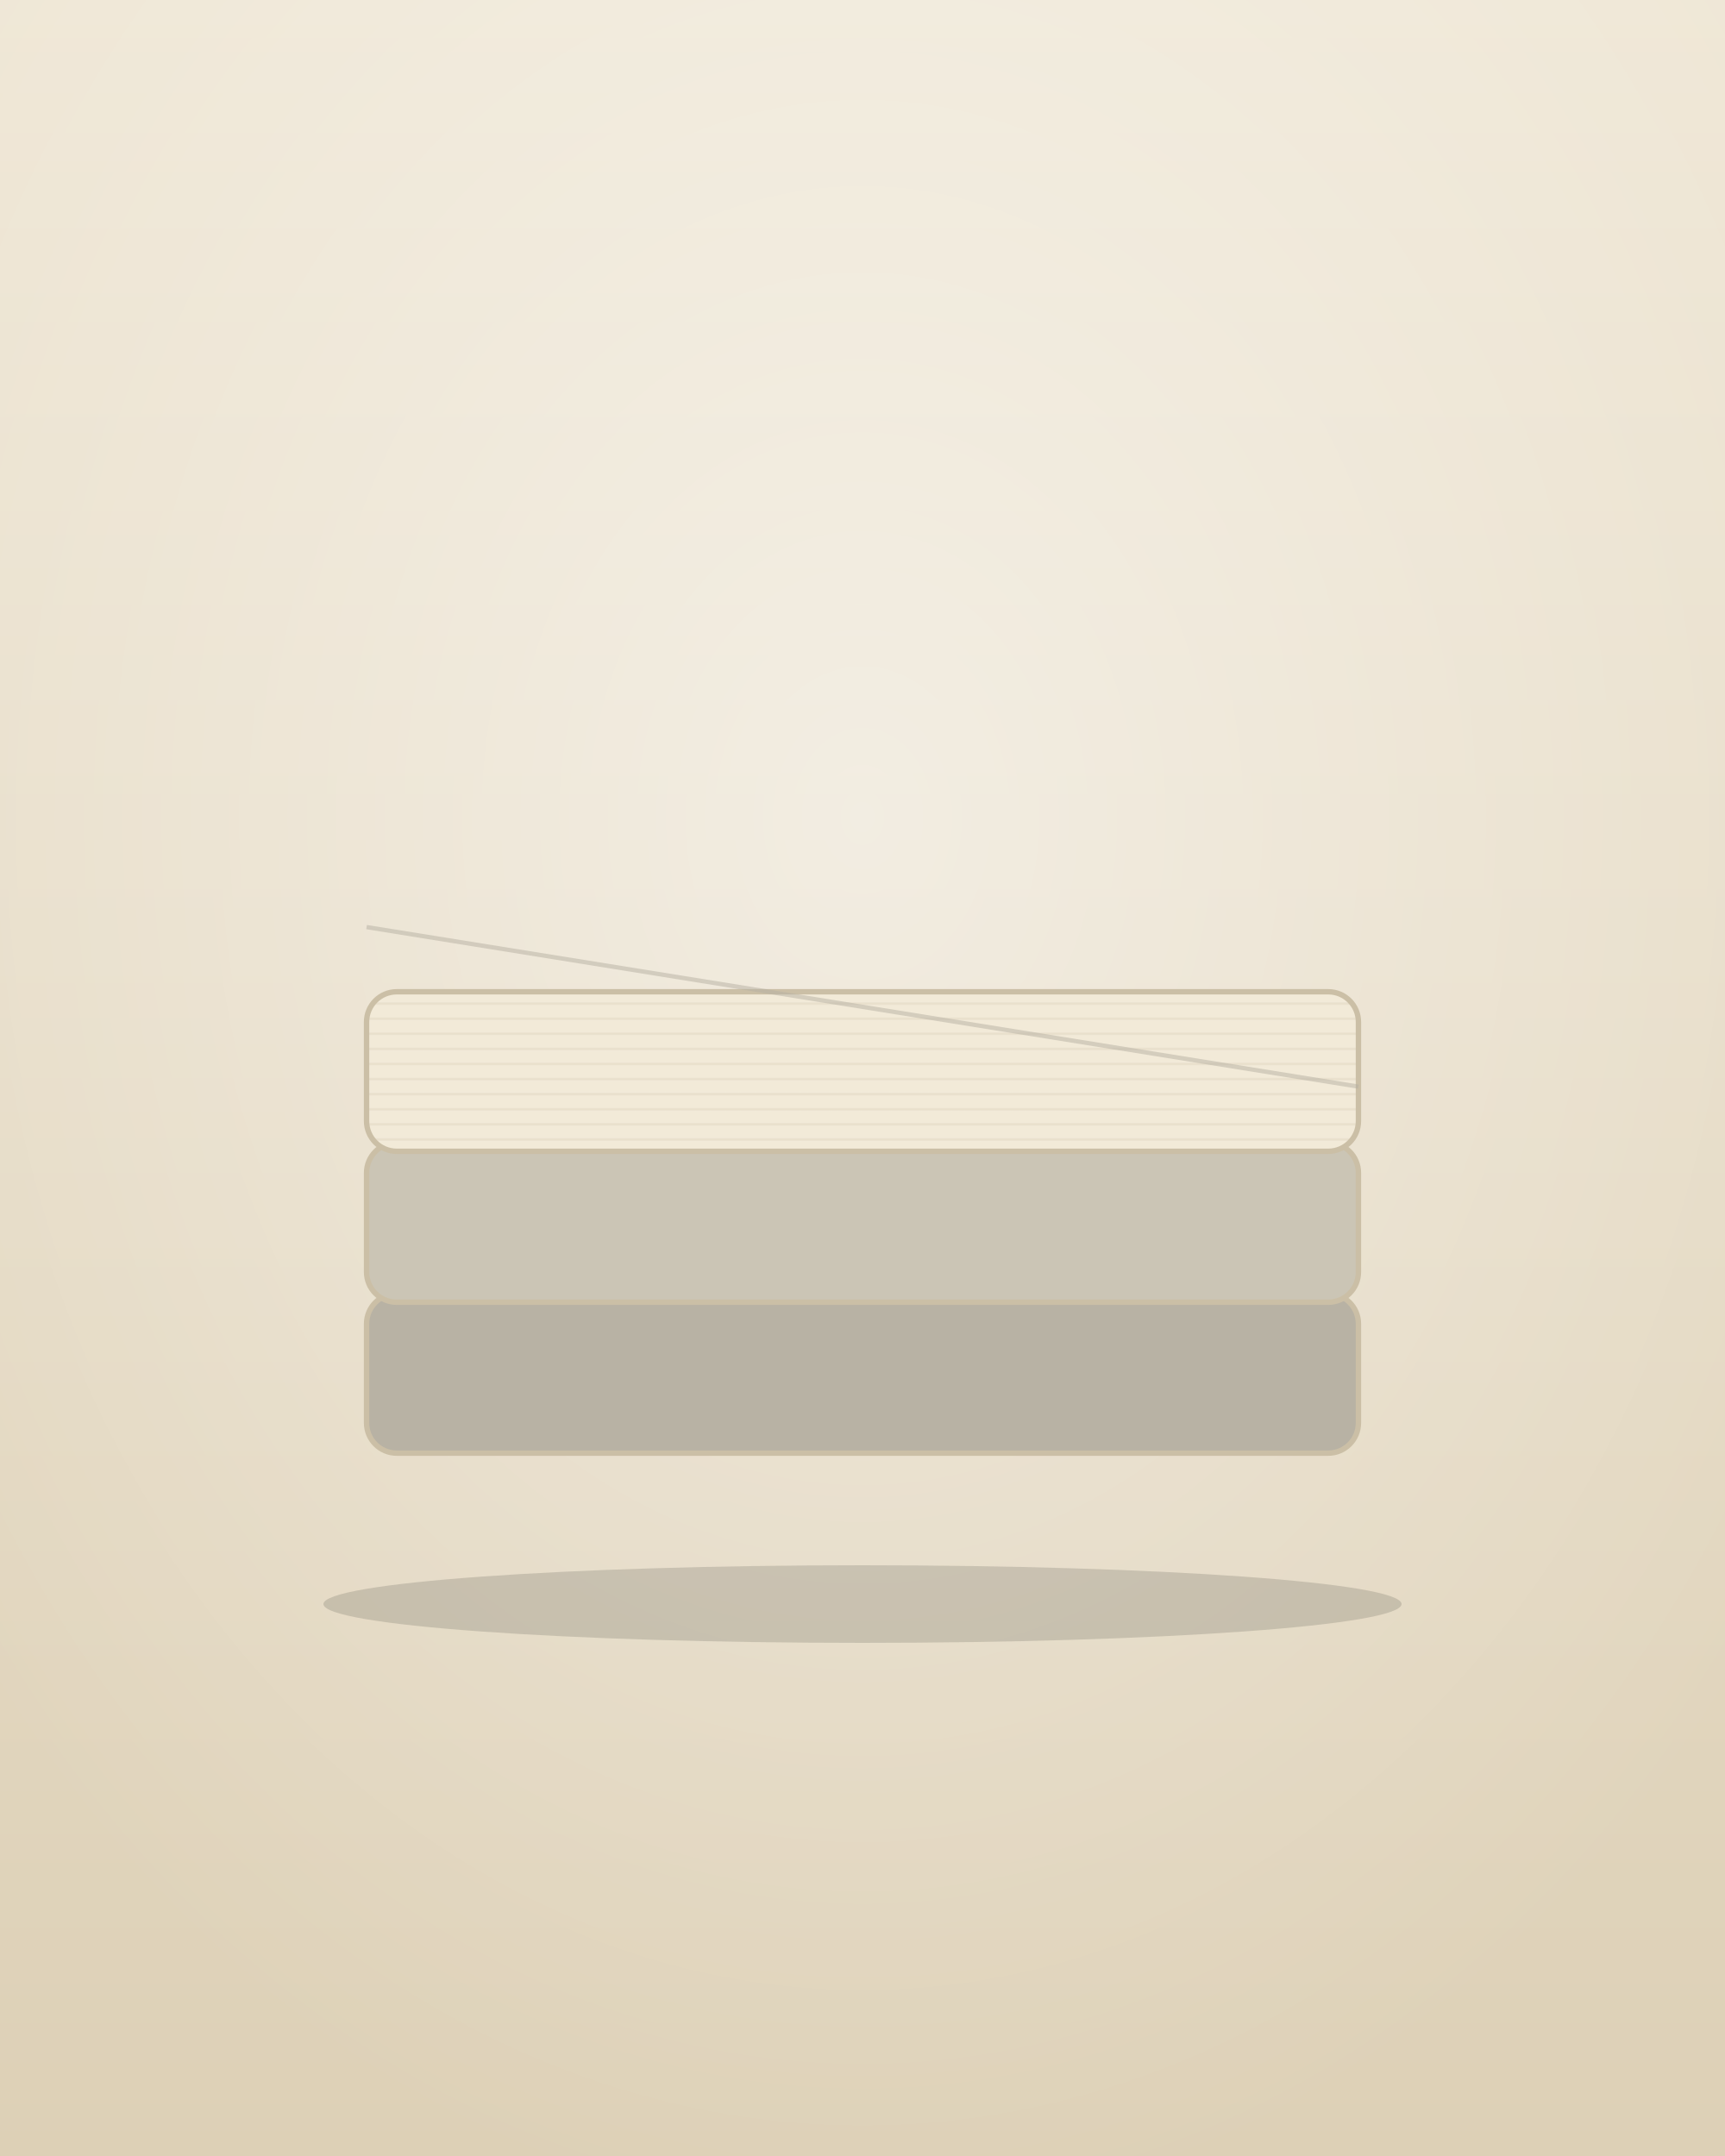
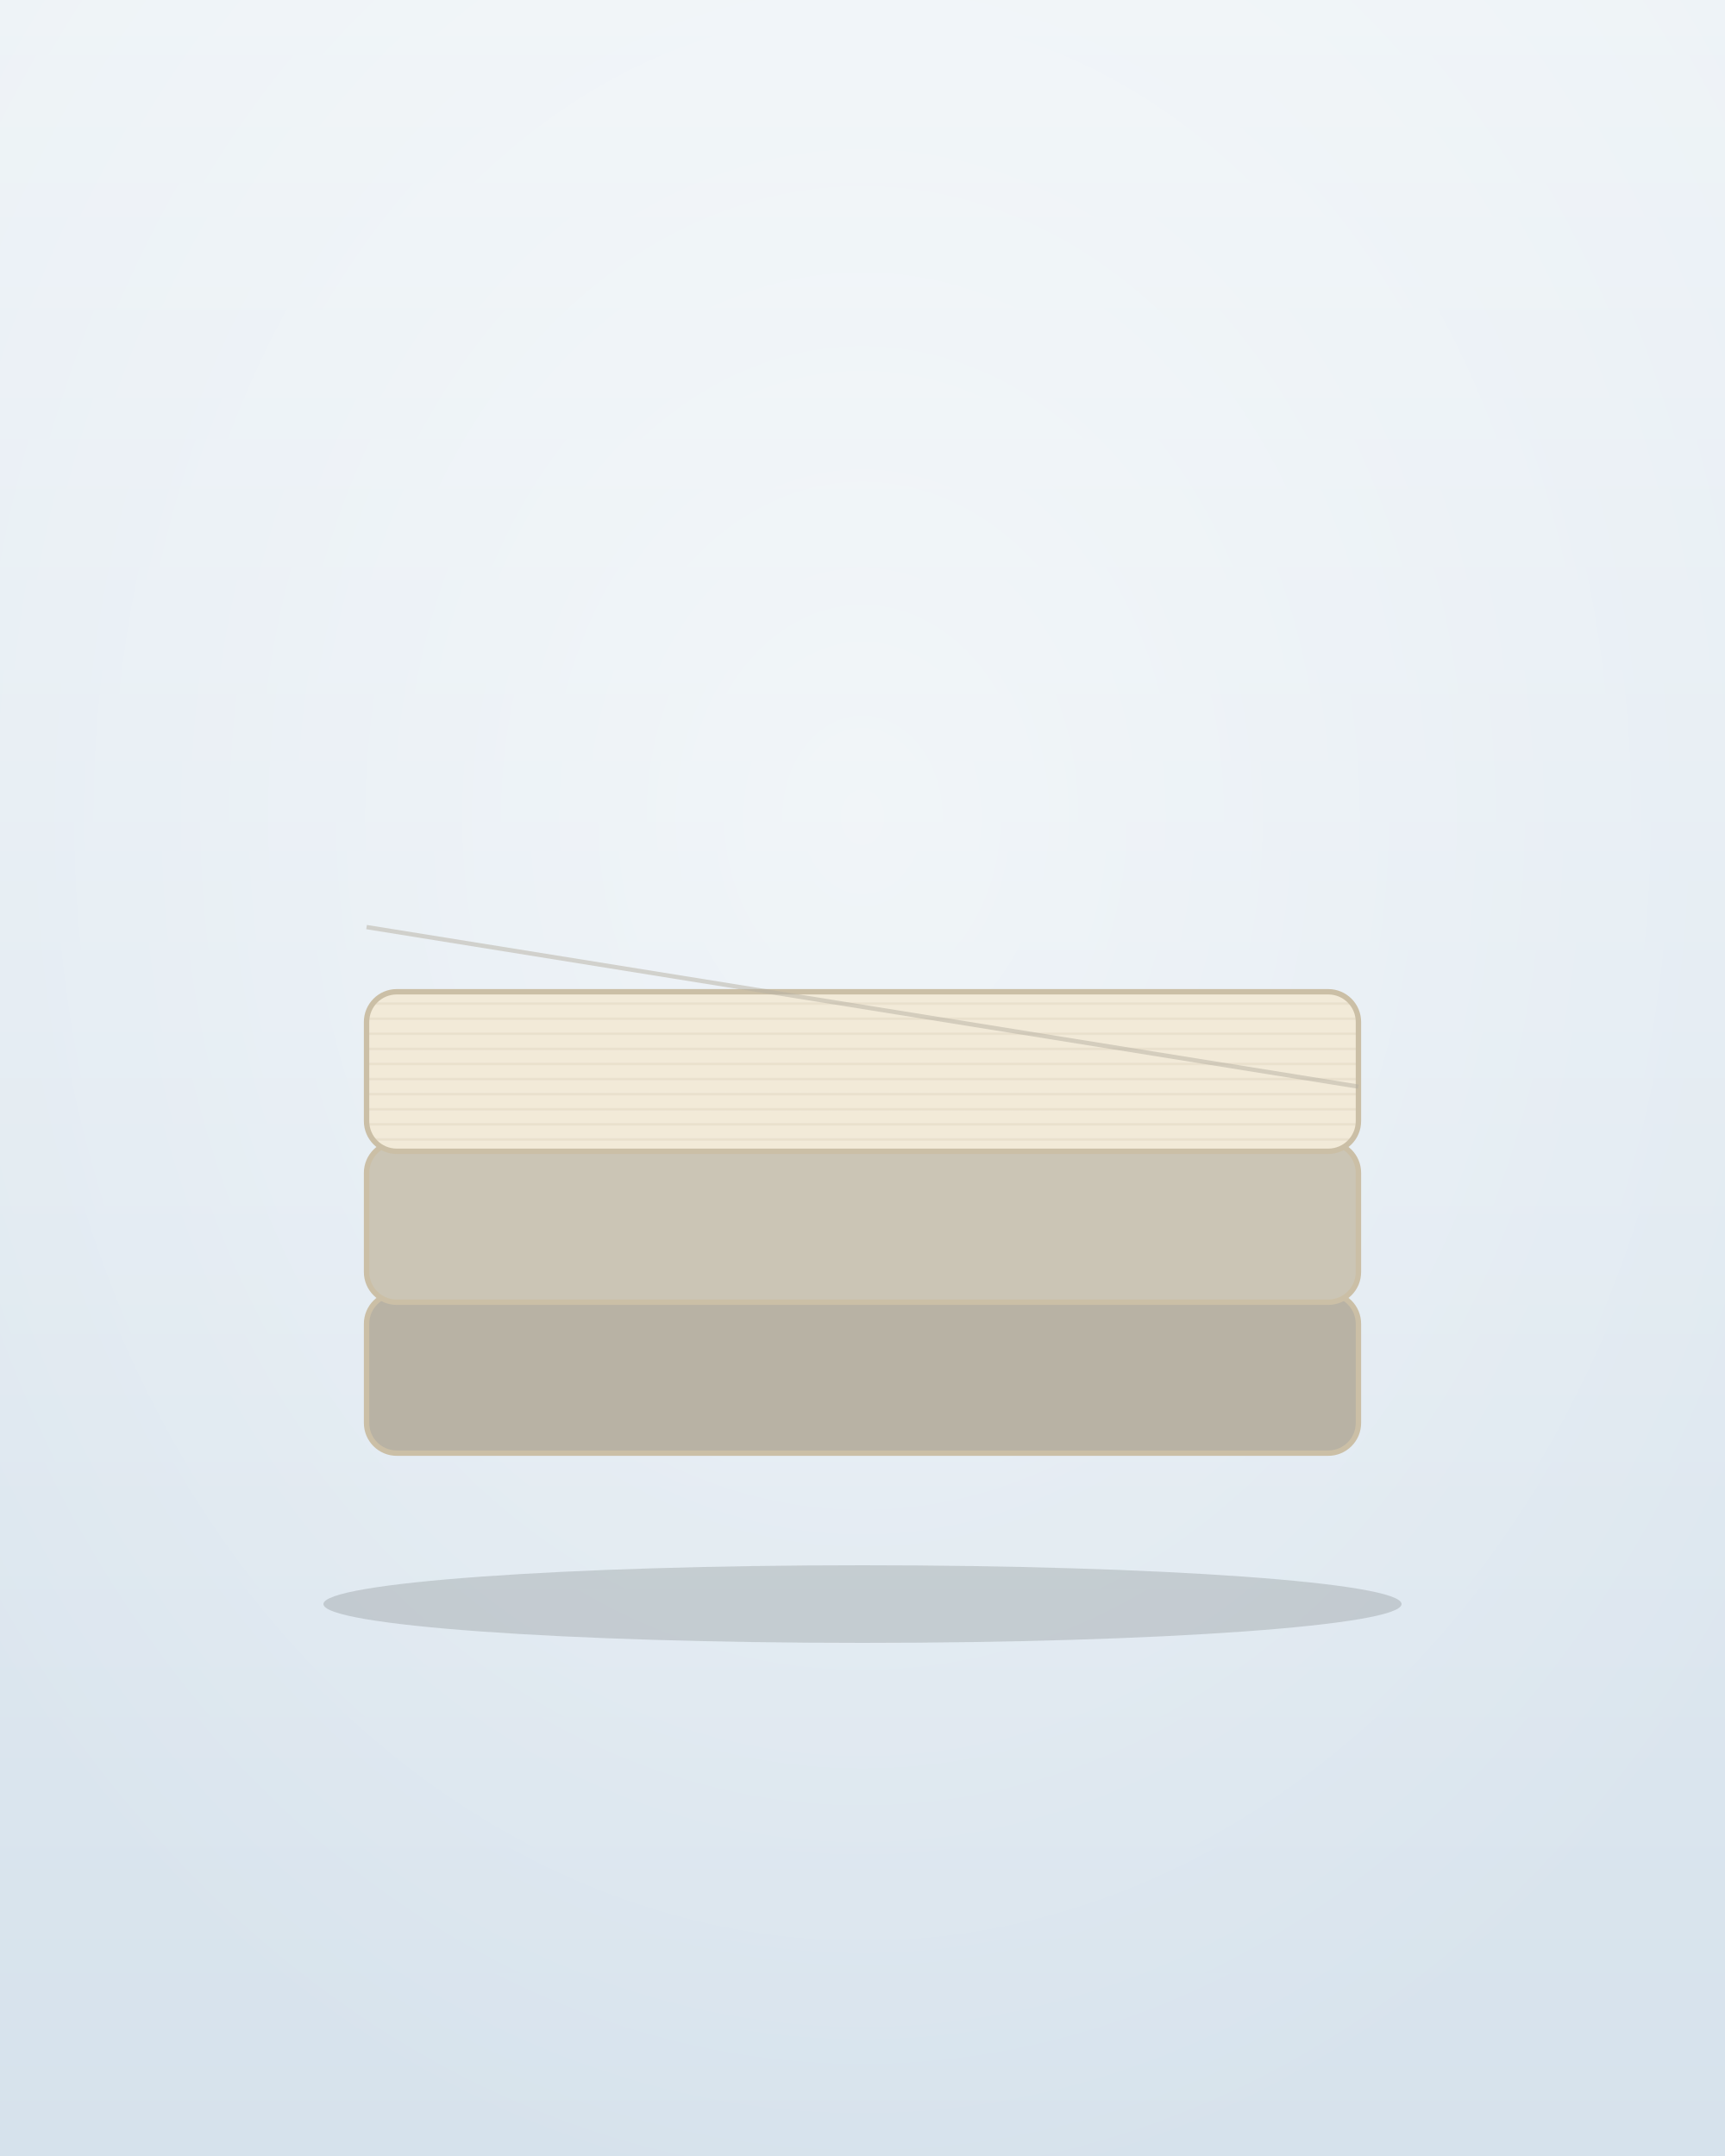
<svg xmlns="http://www.w3.org/2000/svg" viewBox="0 0 800 1000" width="800" height="1000">
  <defs>
    <linearGradient id="bg" x1="0" y1="0" x2="0" y2="1">
-       <stop offset="0" stop-color="#efe7d6" />
-       <stop offset="1" stop-color="#ddd0b6" />
+       <stop offset="0" stop-color="#eef3f7" />
+       <stop offset="1" stop-color="#d6e2ec" />
    </linearGradient>
    <radialGradient id="bg-glow" cx="0.5" cy="0.38" r="0.65">
      <stop offset="0" stop-color="#fff" stop-opacity="0.45" />
      <stop offset="1" stop-color="#fff" stop-opacity="0" />
    </radialGradient>
    <linearGradient id="p-sh" x1="0" y1="0" x2="1" y2="0">
      <stop offset="0" stop-color="#000" stop-opacity="0.10" />
      <stop offset="0.35" stop-color="#000" stop-opacity="0" />
      <stop offset="0.75" stop-color="#000" stop-opacity="0" />
      <stop offset="1" stop-color="#000" stop-opacity="0.14" />
    </linearGradient>
    <pattern id="p-wv" width="7" height="7" patternUnits="userSpaceOnUse">
      <rect width="7" height="7" fill="#f2ead8" />
      <path d="M0 3.5H7" stroke="#d8cdb5" stroke-width="1" opacity="0.35" />
    </pattern>
  </defs>
  <rect width="800" height="1000" fill="url(#bg)" />
  <rect width="800" height="1000" fill="url(#bg-glow)" />
  <ellipse cx="400" cy="744" rx="250" ry="18.0" fill="#23261f" opacity="0.16" />
  <rect x="170" y="600" width="460" height="74" rx="14" fill="#b8b2a4" stroke="#cbbfa6" stroke-width="2.5" />
  <rect x="170" y="530" width="460" height="74" rx="14" fill="#cbc5b5" stroke="#cbbfa6" stroke-width="2.5" />
  <rect x="170" y="460" width="460" height="74" rx="14" fill="url(#p-wv)" stroke="#cbbfa6" stroke-width="2.5" />
  <path d="M170 430 L630 504" stroke="#b6b0a2" stroke-width="2" opacity="0.5" />
</svg>
